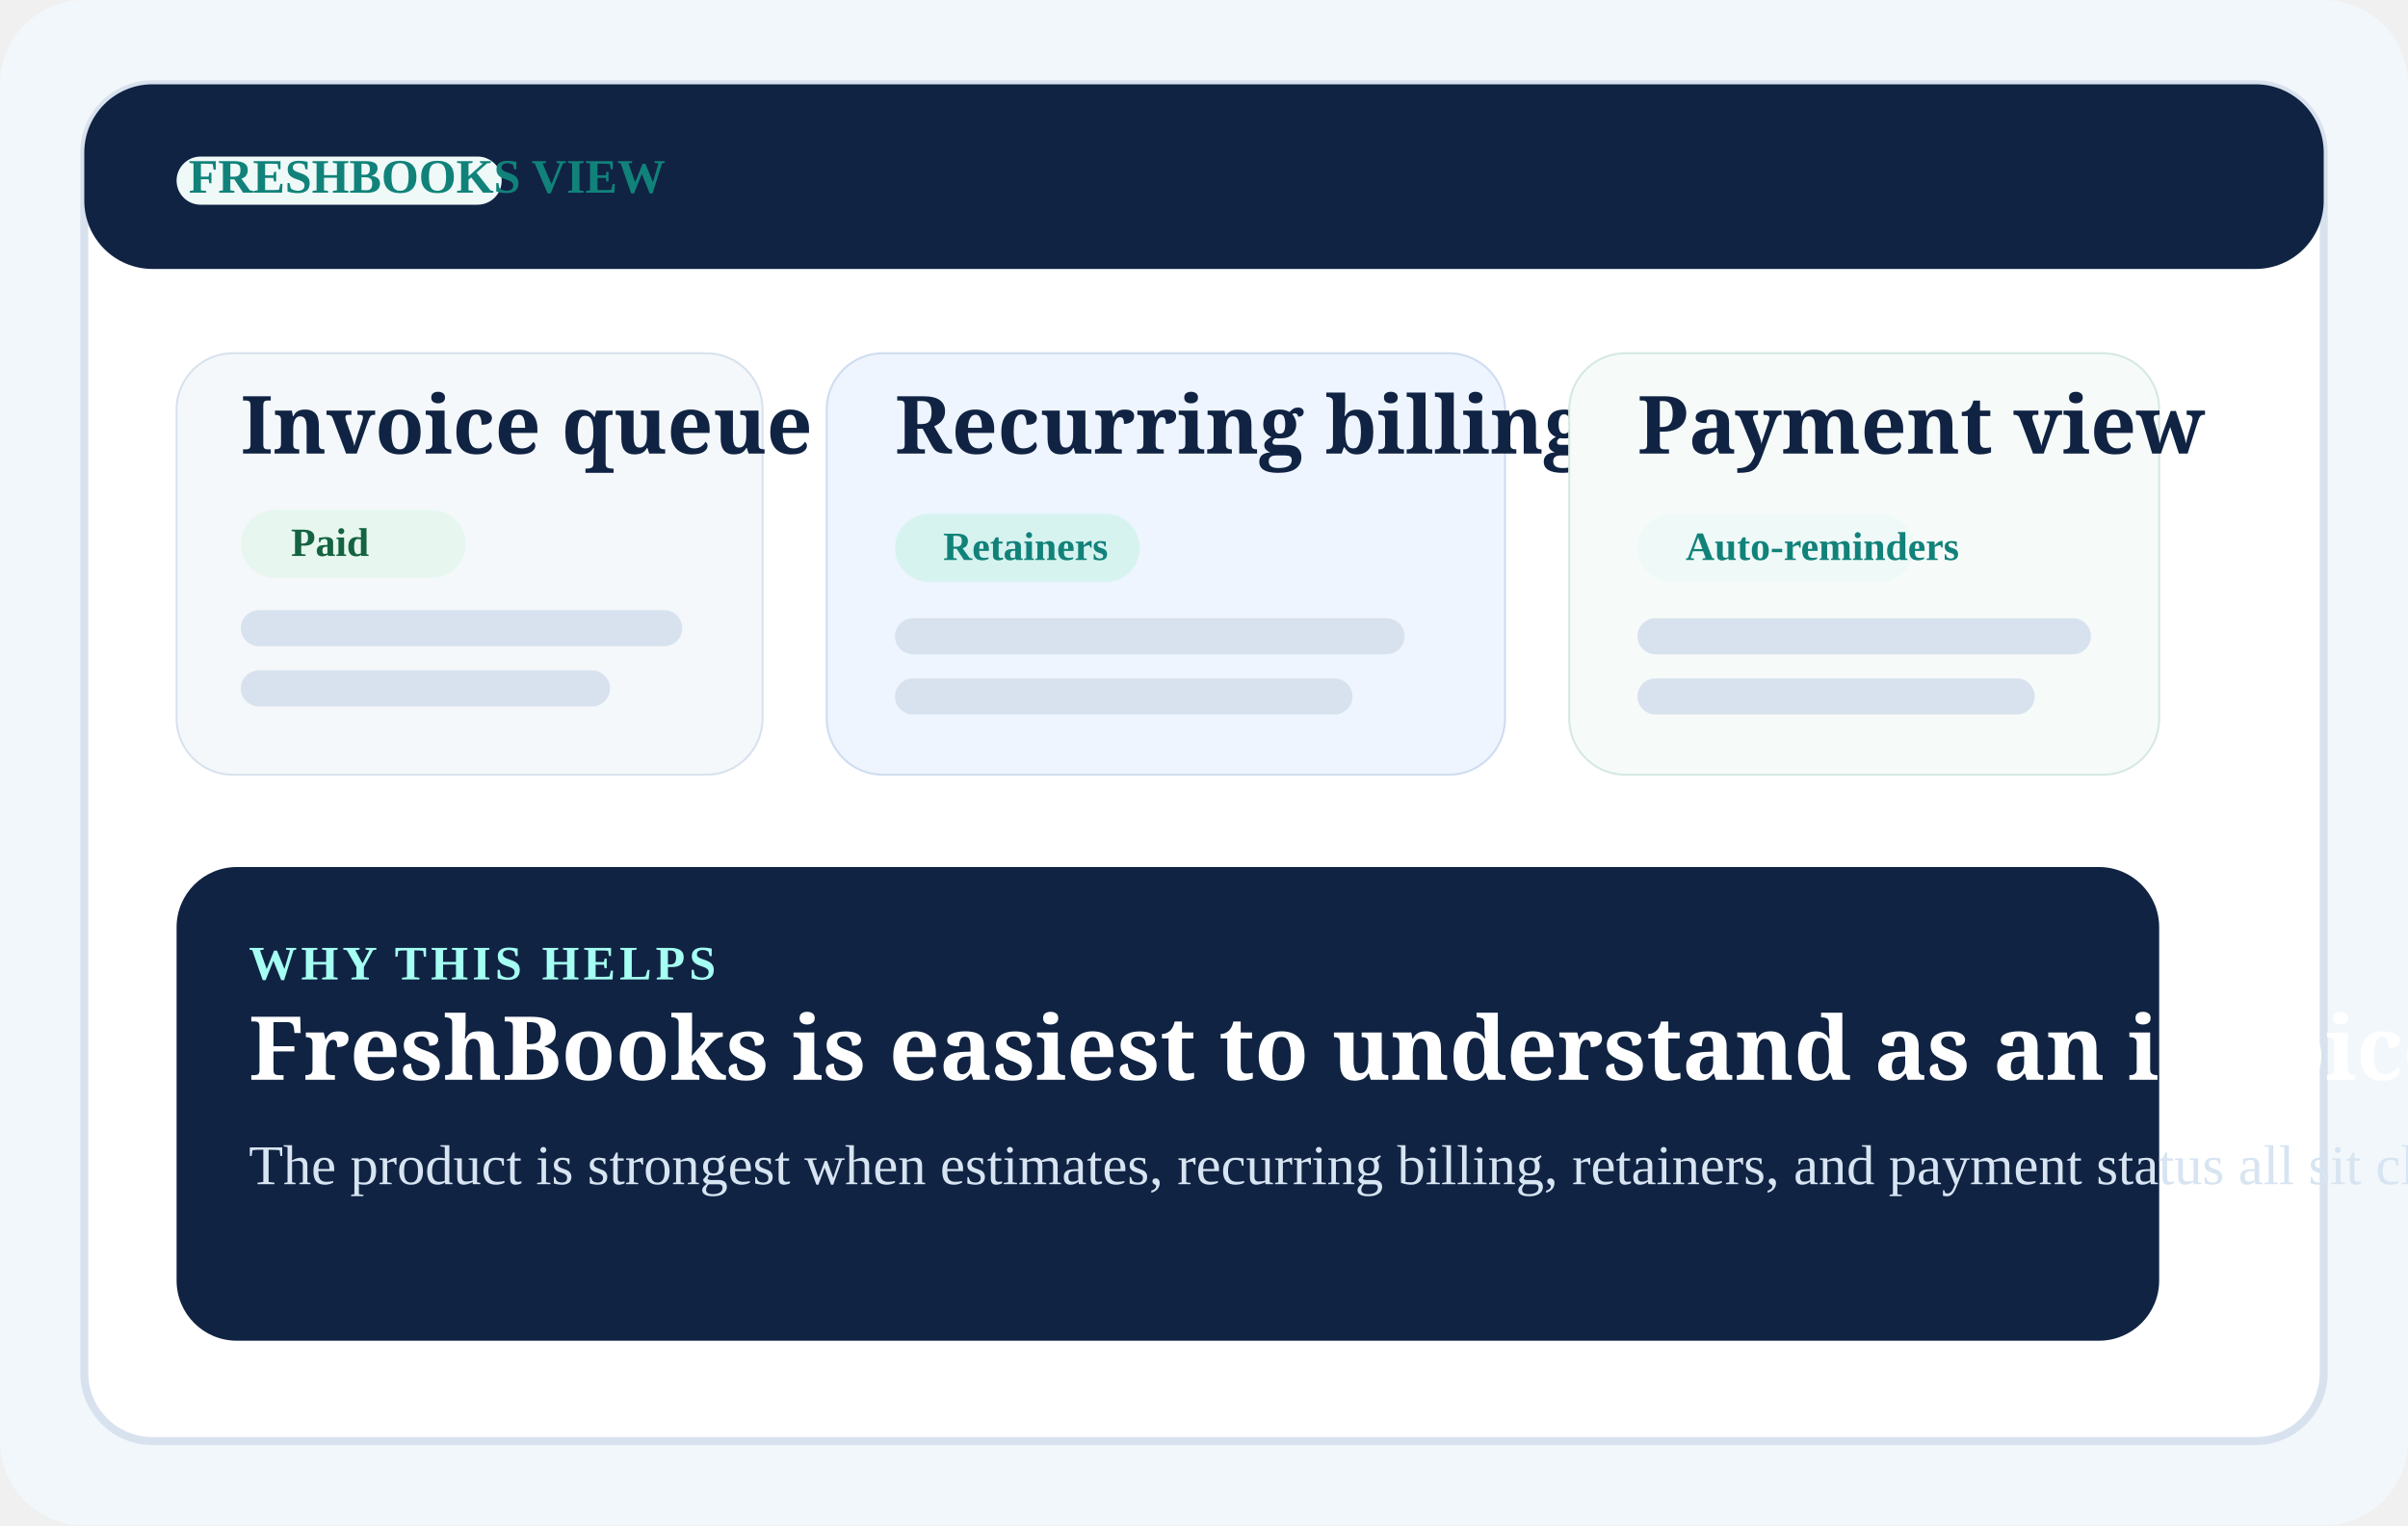
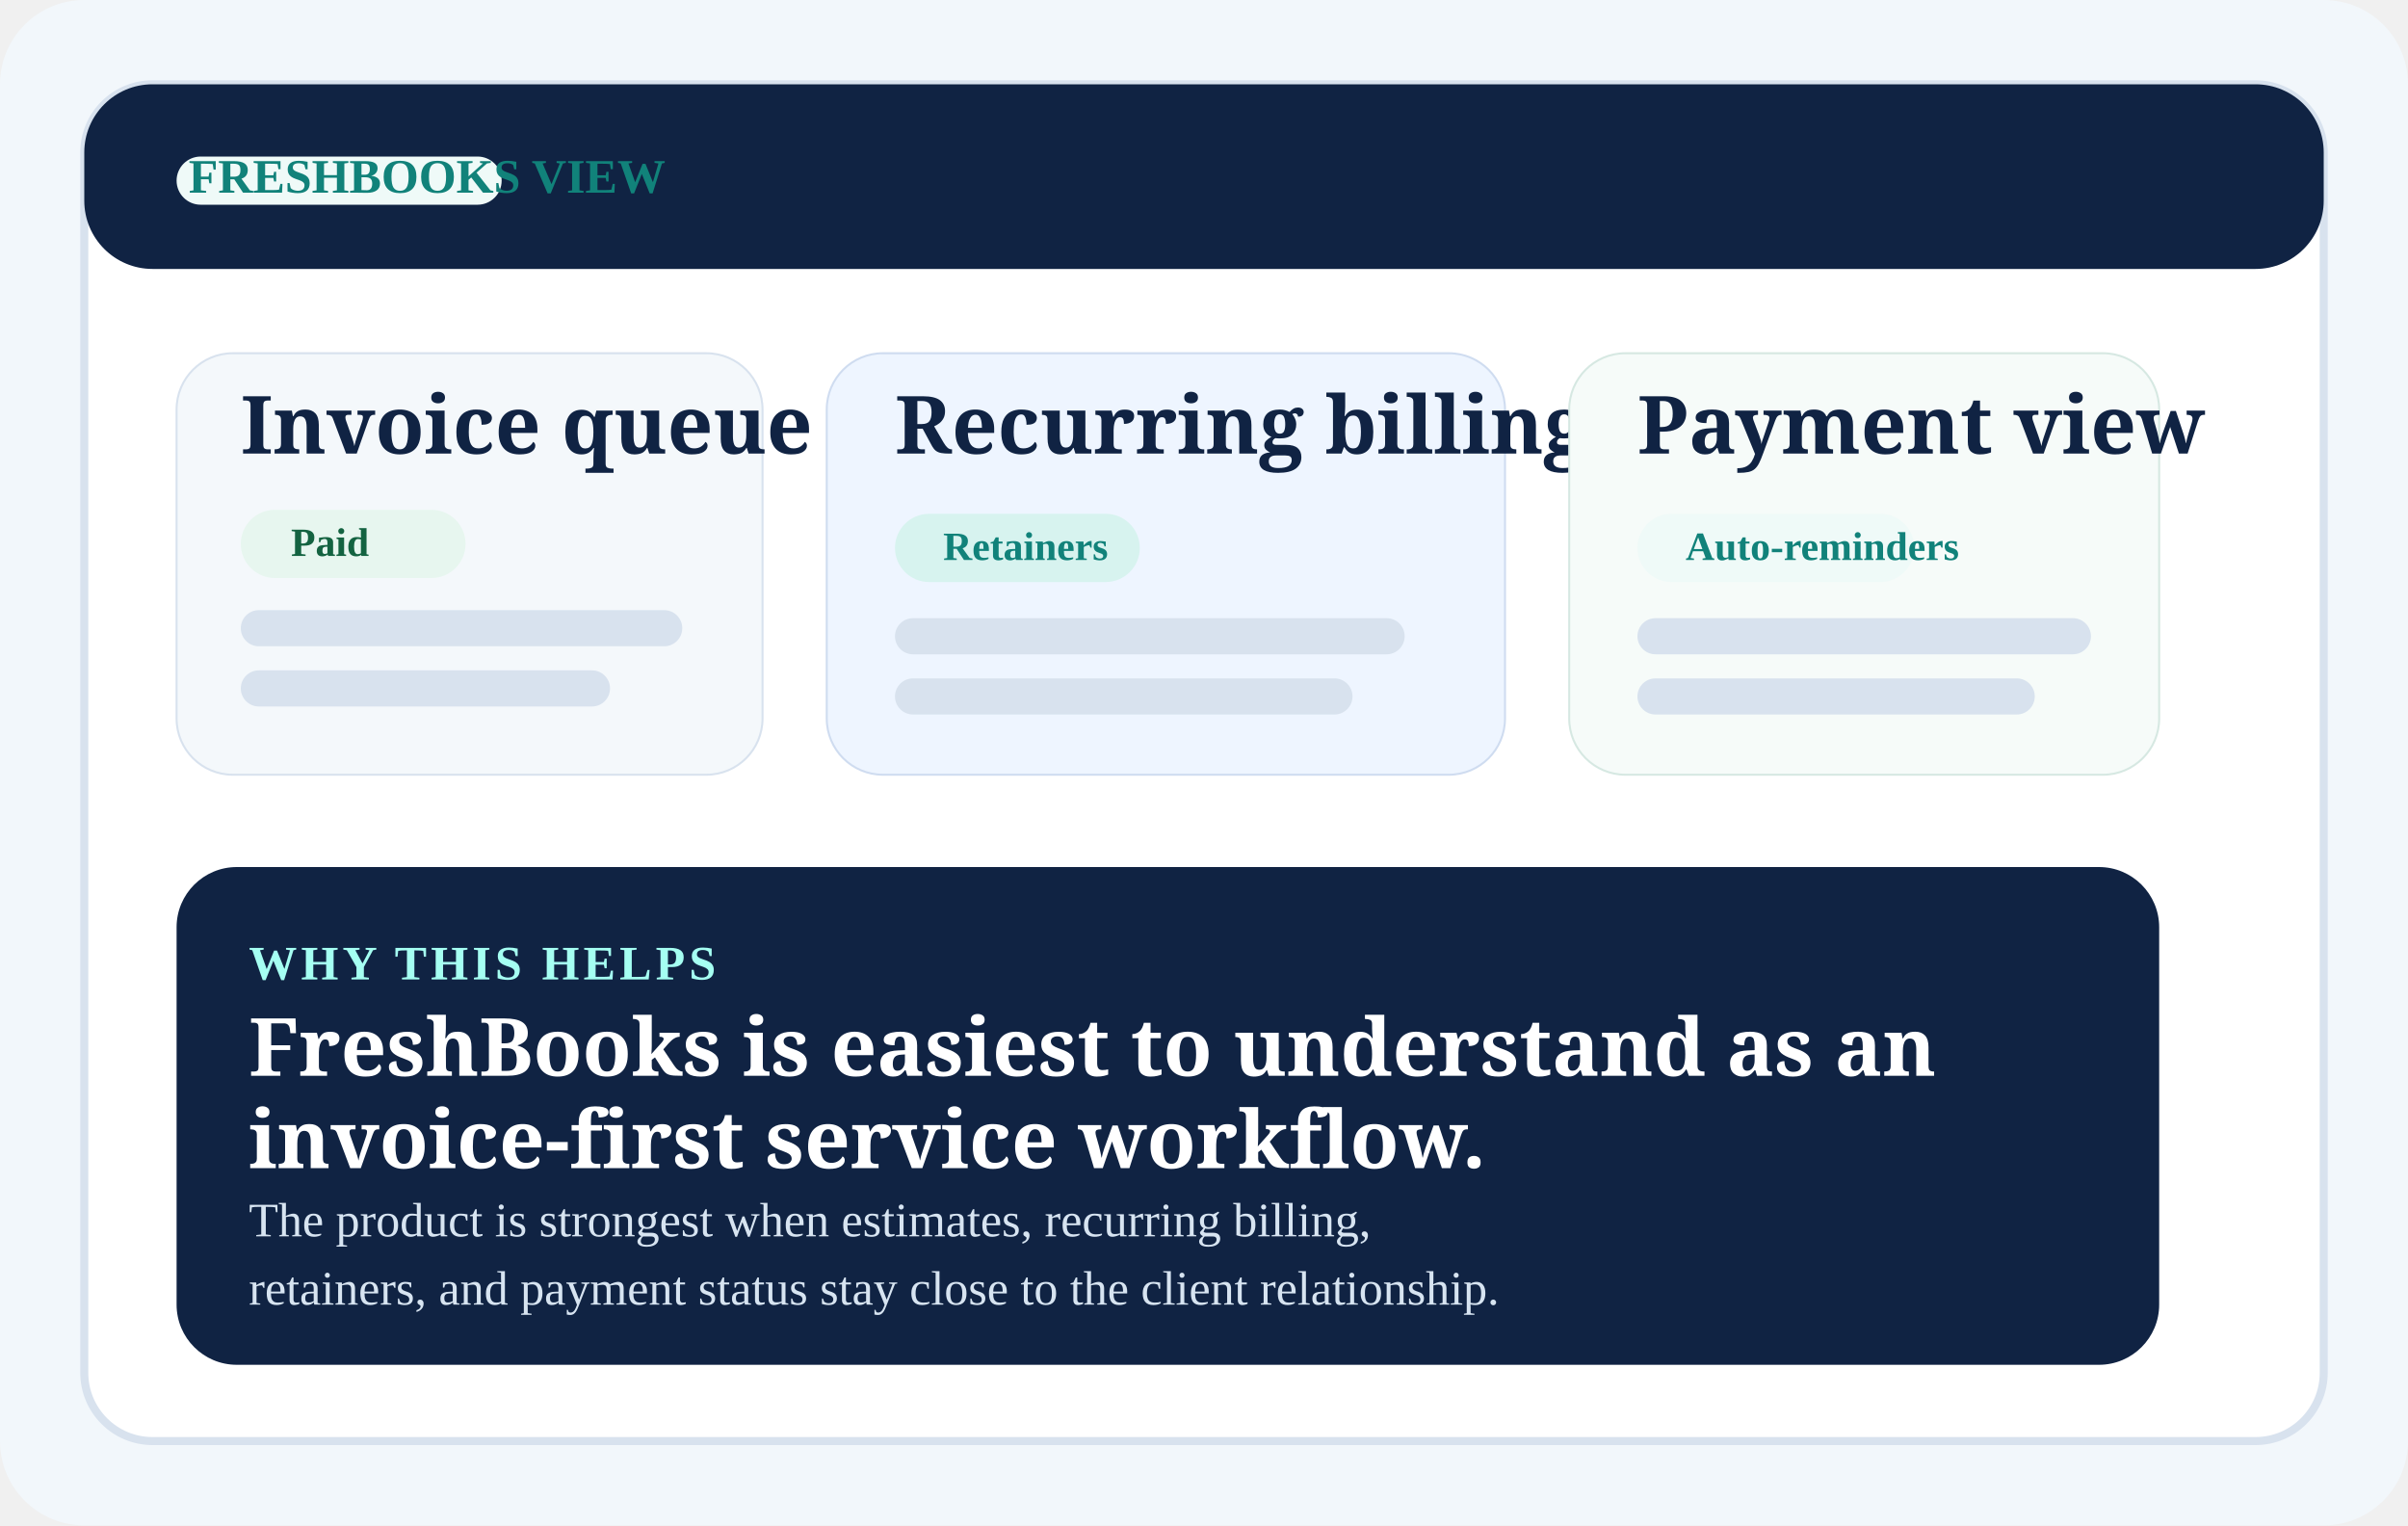
<svg xmlns="http://www.w3.org/2000/svg" viewBox="0 0 1200 760" role="img" aria-labelledby="title desc">
  <rect width="1200" height="760" rx="42" fill="#f2f7fb" />
  <rect x="42" y="42" width="1116" height="676" rx="34" fill="#ffffff" stroke="#d8e2ee" stroke-width="4" />
  <rect x="42" y="42" width="1116" height="92" rx="34" fill="#102343" />
  <rect x="88" y="78" width="162" height="24" rx="12" fill="#effaf8" />
  <text x="94" y="96" fill="#11827a" font-family="Source Sans 3, Segoe UI, sans-serif" font-size="24" font-weight="700">FRESHBOOKS VIEW</text>
  <rect x="88" y="176" width="292" height="210" rx="28" fill="#f4f8fb" stroke="#d8e2ee" />
  <text x="120" y="226" fill="#102343" font-family="Newsreader, Georgia, serif" font-size="40" font-weight="700">Invoice queue</text>
  <rect x="120" y="254" width="112" height="34" rx="17" fill="#e7f6ef" />
  <text x="145" y="277" fill="#146341" font-family="Source Sans 3, Segoe UI, sans-serif" font-size="20" font-weight="700">Paid</text>
  <rect x="120" y="304" width="220" height="18" rx="9" fill="#d8e2ee" />
  <rect x="120" y="334" width="184" height="18" rx="9" fill="#d8e2ee" />
  <rect x="412" y="176" width="338" height="210" rx="28" fill="#eef5ff" stroke="#cfdcf0" />
  <text x="446" y="226" fill="#102343" font-family="Newsreader, Georgia, serif" font-size="40" font-weight="700">Recurring billing</text>
  <rect x="446" y="256" width="122" height="34" rx="17" fill="#d7f3ef" />
  <text x="470" y="279" fill="#11827a" font-family="Source Sans 3, Segoe UI, sans-serif" font-size="20" font-weight="700">Retainers</text>
  <rect x="446" y="308" width="254" height="18" rx="9" fill="#d8e2ee" />
  <rect x="446" y="338" width="228" height="18" rx="9" fill="#d8e2ee" />
  <rect x="782" y="176" width="294" height="210" rx="28" fill="#f6fbf9" stroke="#d6e8e2" />
  <text x="816" y="226" fill="#102343" font-family="Newsreader, Georgia, serif" font-size="40" font-weight="700">Payment view</text>
  <rect x="816" y="256" width="138" height="34" rx="17" fill="#effaf8" />
  <text x="840" y="279" fill="#11827a" font-family="Source Sans 3, Segoe UI, sans-serif" font-size="20" font-weight="700">Auto-reminders</text>
  <rect x="816" y="308" width="226" height="18" rx="9" fill="#d8e2ee" />
  <rect x="816" y="338" width="198" height="18" rx="9" fill="#d8e2ee" />
-   <rect x="88" y="432" width="988" height="236" rx="30" fill="#102343" />
+   <rect x="88" y="432" width="988" height="248" rx="30" fill="#102343" />
  <text x="124" y="488" fill="#a5fff2" font-family="Source Sans 3, Segoe UI, sans-serif" font-size="24" font-weight="700" letter-spacing="2">WHY THIS HELPS</text>
-   <text x="124" y="538" fill="#ffffff" font-family="Newsreader, Georgia, serif" font-size="44" font-weight="700">FreshBooks is easiest to understand as an invoice-first service workflow.</text>
-   <text x="124" y="590" fill="#d7e4f1" font-family="Source Sans 3, Segoe UI, sans-serif" font-size="28">The product is strongest when estimates, recurring billing, retainers, and payment status all sit close to the client relationship.</text>
+   <text x="124" y="536" fill="#ffffff" font-family="Newsreader, Georgia, serif" font-size="40" font-weight="700">
+     <tspan x="124" dy="0">FreshBooks is easiest to understand as an</tspan>
+     <tspan x="124" dy="46">invoice-first service workflow.</tspan>
+   </text>
+   <text x="124" y="616" fill="#d7e4f1" font-family="Source Sans 3, Segoe UI, sans-serif" font-size="24">
+     <tspan x="124" dy="0">The product is strongest when estimates, recurring billing,</tspan>
+     <tspan x="124" dy="34">retainers, and payment status stay close to the client relationship.</tspan>
+   </text>
</svg>
